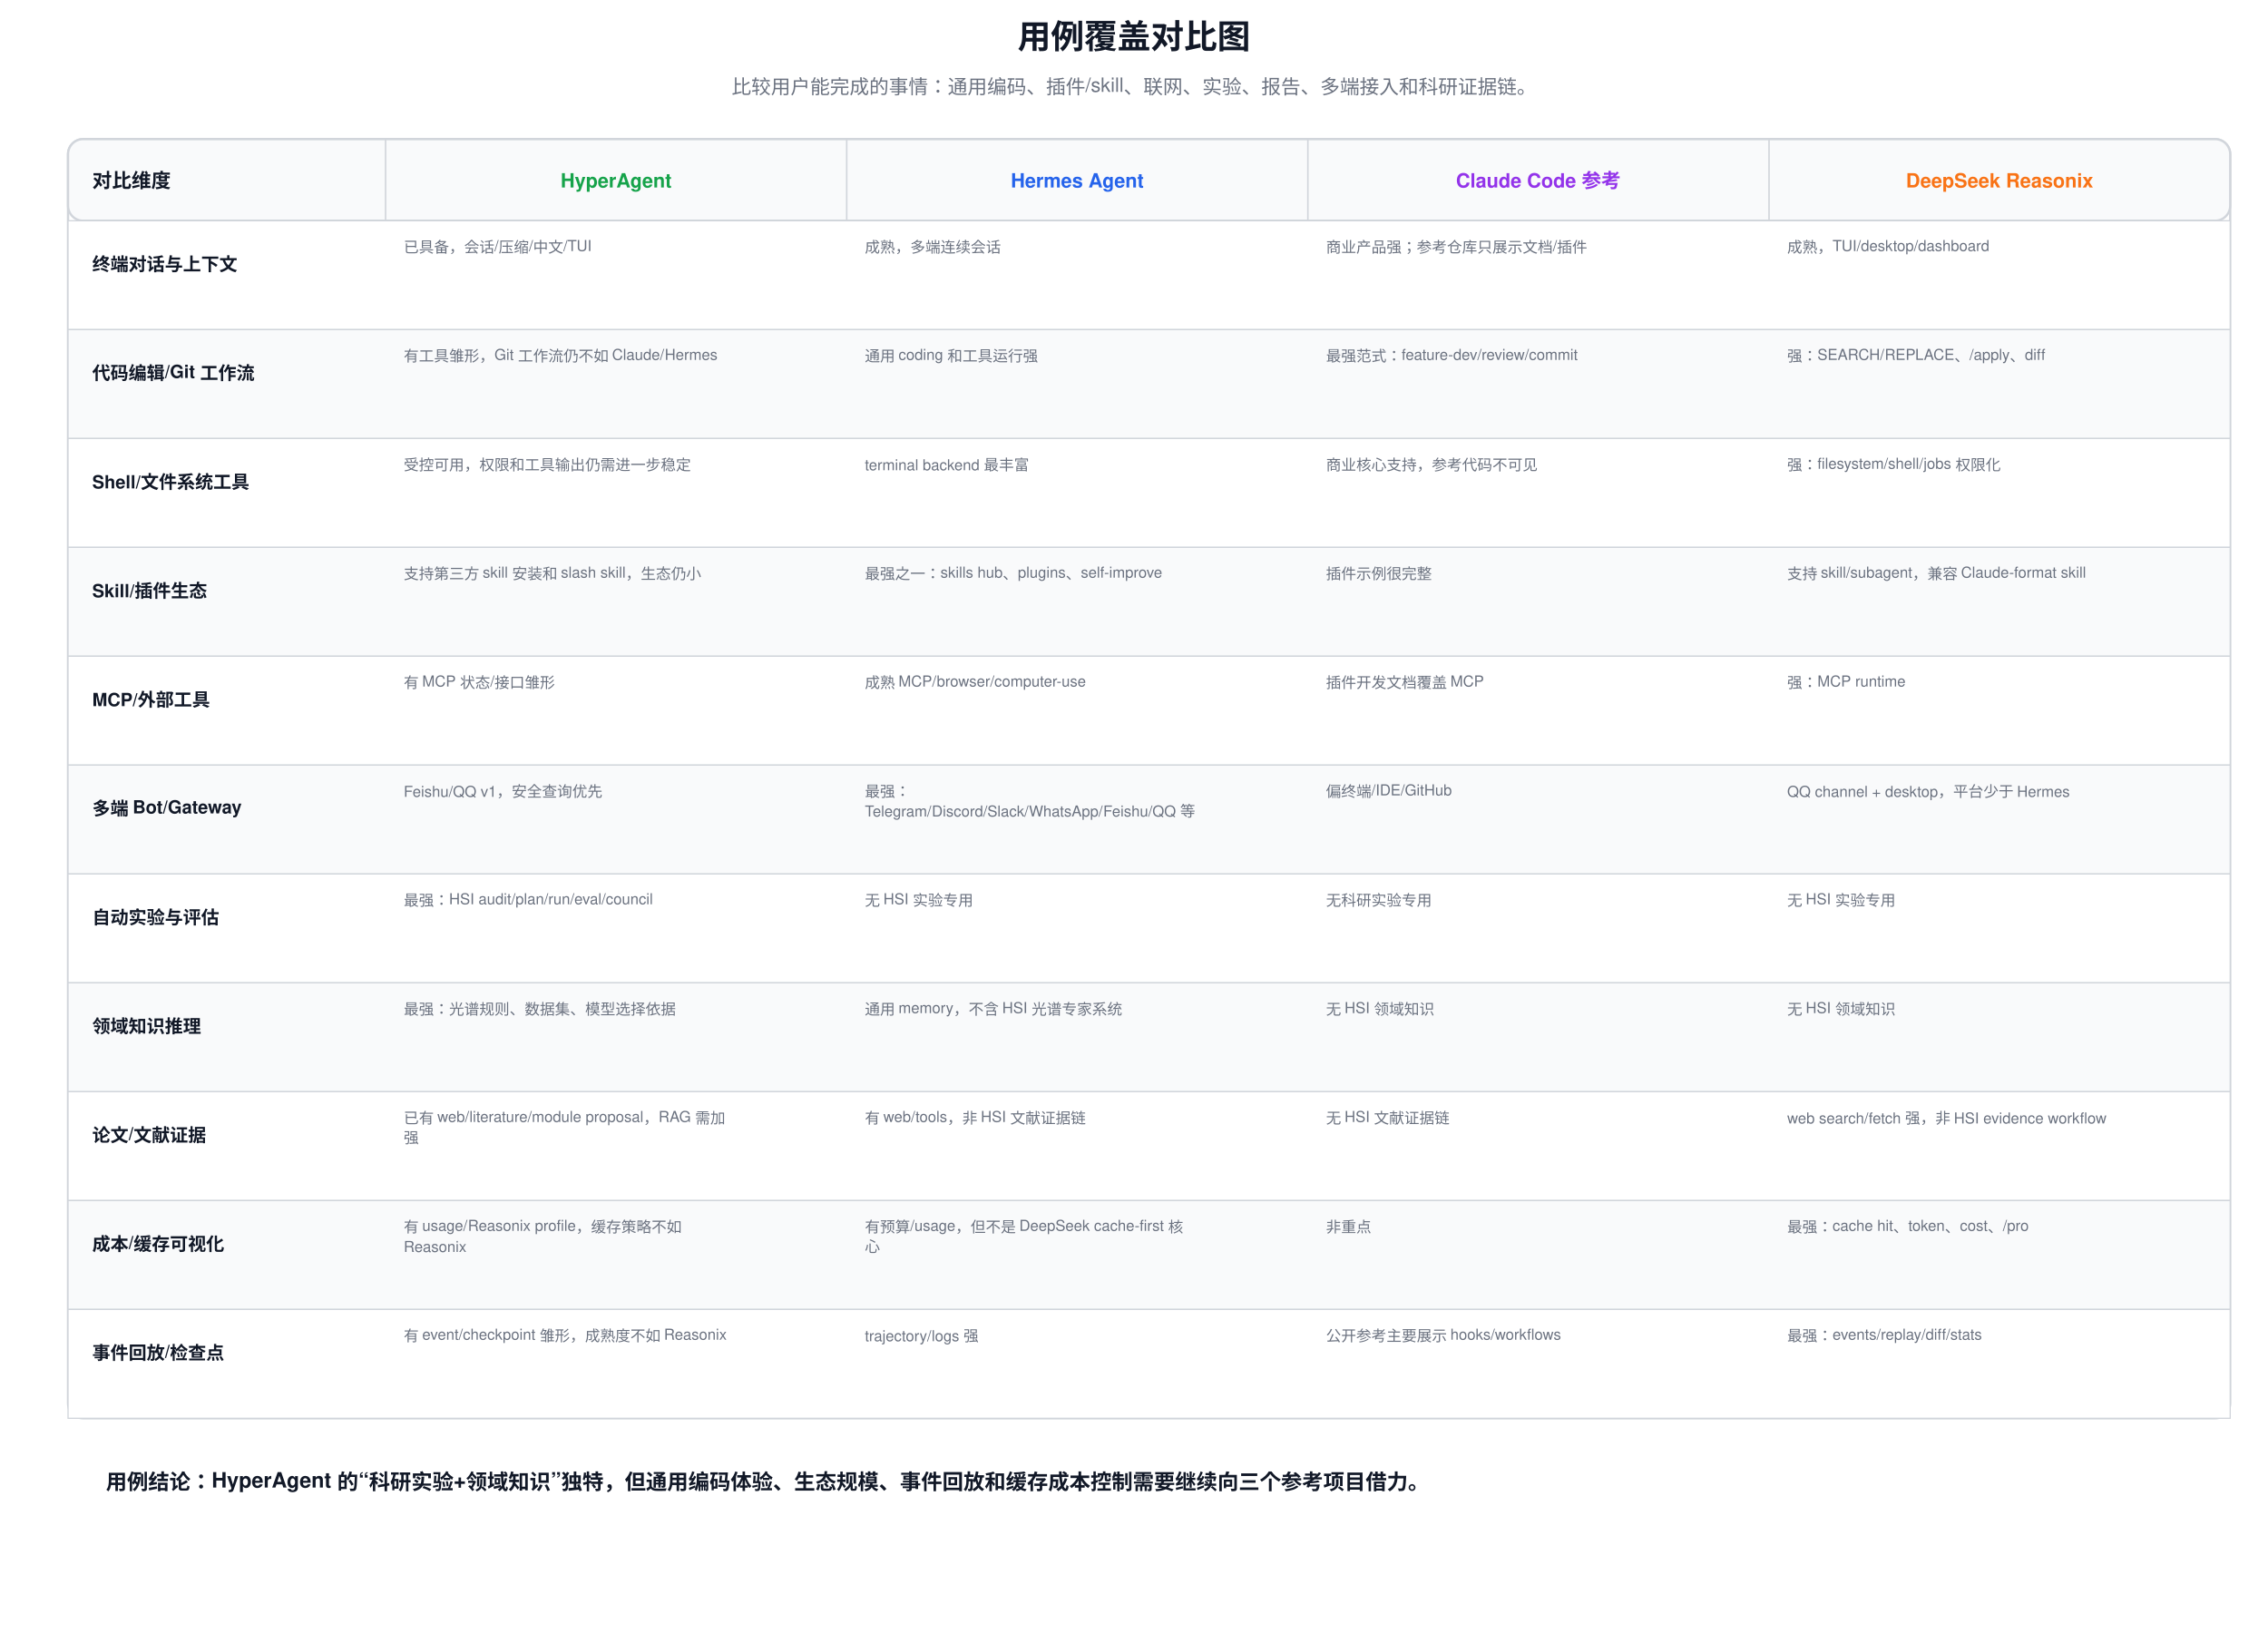
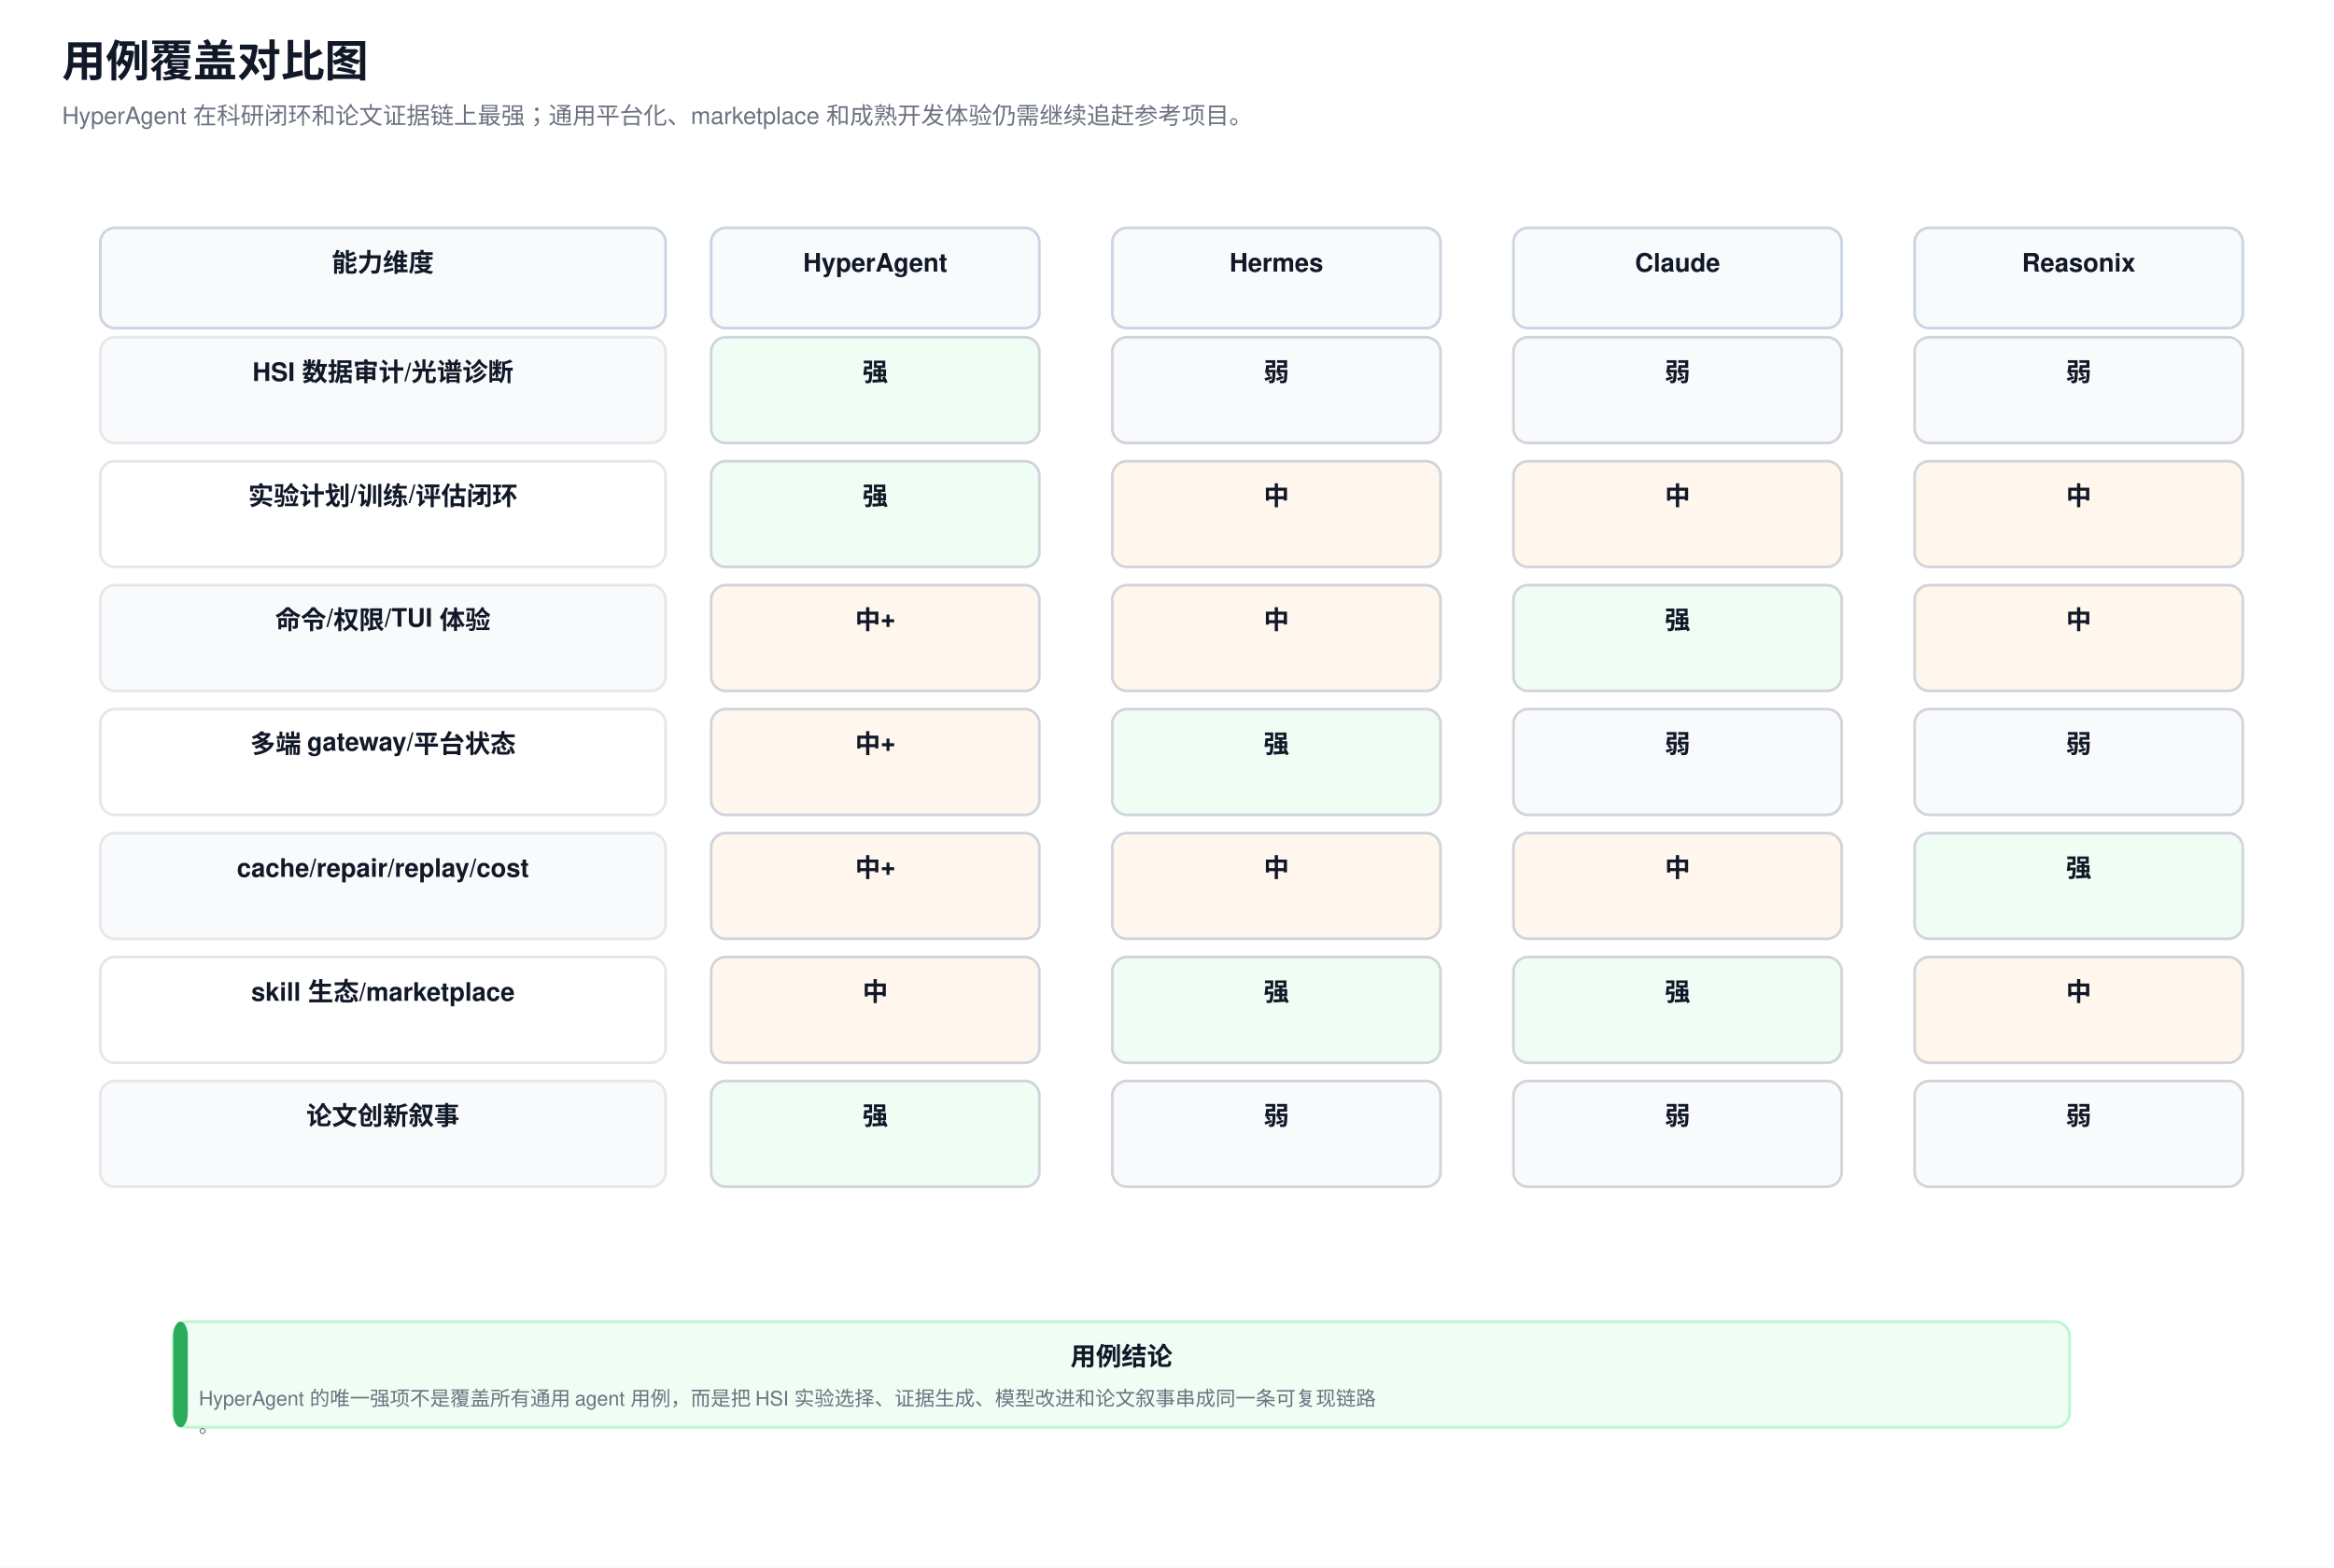
- <svg xmlns="http://www.w3.org/2000/svg" viewBox="0 0 1500 1080" width="1500" height="1080">
-   <style>text { font-family: 'Helvetica Neue', Helvetica, Arial, 'PingFang SC', 'Microsoft YaHei', 'Microsoft JhengHei', 'SimHei', sans-serif; }</style>
+ <svg xmlns="http://www.w3.org/2000/svg" viewBox="0 0 1280 860" width="1280" height="860">
+   <style>text { font-family: 'Helvetica Neue', Helvetica, Arial, 'PingFang SC', 'Microsoft YaHei', 'Microsoft JhengHei', 'SimHei', sans-serif; letter-spacing:0; }</style>
  <defs>
    <marker id="arrow-blue" markerWidth="10" markerHeight="7" refX="9" refY="3.5" orient="auto">
-       <polygon points="0 0,10 3.5,0 7" fill="#2563eb" />
+       <polygon points="0 0, 10 3.5, 0 7" fill="#2563eb" />
    </marker>
    <marker id="arrow-green" markerWidth="10" markerHeight="7" refX="9" refY="3.5" orient="auto">
-       <polygon points="0 0,10 3.5,0 7" fill="#16a34a" />
+       <polygon points="0 0, 10 3.5, 0 7" fill="#16a34a" />
+     </marker>
+     <marker id="arrow-red" markerWidth="10" markerHeight="7" refX="9" refY="3.5" orient="auto">
+       <polygon points="0 0, 10 3.5, 0 7" fill="#dc2626" />
    </marker>
    <marker id="arrow-purple" markerWidth="10" markerHeight="7" refX="9" refY="3.5" orient="auto">
-       <polygon points="0 0,10 3.5,0 7" fill="#9333ea" />
+       <polygon points="0 0, 10 3.5, 0 7" fill="#9333ea" />
    </marker>
    <marker id="arrow-orange" markerWidth="10" markerHeight="7" refX="9" refY="3.5" orient="auto">
-       <polygon points="0 0,10 3.5,0 7" fill="#f97316" />
-     </marker>
-     <marker id="arrow-red" markerWidth="10" markerHeight="7" refX="9" refY="3.5" orient="auto">
-       <polygon points="0 0,10 3.5,0 7" fill="#dc2626" />
-     </marker>
-     <marker id="arrow-gray" markerWidth="10" markerHeight="7" refX="9" refY="3.5" orient="auto">
-       <polygon points="0 0,10 3.5,0 7" fill="#6b7280" />
+       <polygon points="0 0, 10 3.5, 0 7" fill="#ea580c" />
    </marker>
    <marker id="arrow-teal" markerWidth="10" markerHeight="7" refX="9" refY="3.5" orient="auto">
-       <polygon points="0 0,10 3.5,0 7" fill="#0f766e" />
+       <polygon points="0 0, 10 3.5, 0 7" fill="#0f766e" />
    </marker>
  </defs>
-   <rect width="1500" height="1080" fill="#ffffff" />
-   <text x="750.0" y="32" fill="#111827" font-size="22" font-weight="600" text-anchor="middle">用例覆盖对比图</text>
-   <text x="750.0" y="62" fill="#6b7280" font-size="13" text-anchor="middle">比较用户能完成的事情：通用编码、插件/skill、联网、实验、报告、多端接入和科研证据链。</text>
-   <rect x="45" y="92" width="1430" height="846" rx="10" ry="10" fill="#ffffff" stroke="#d1d5db" stroke-width="1.5" />
-   <rect x="45" y="92" width="1430" height="54" rx="10" ry="10" fill="#f9fafb" stroke="#d1d5db" stroke-width="1.5" />
-   <text x="61" y="124" fill="#111827" font-size="13" font-weight="600">对比维度</text>
-   <text x="407.5" y="124" fill="#16a34a" font-size="13" font-weight="600" text-anchor="middle">HyperAgent</text>
-   <line x1="255" y1="92" x2="255" y2="938" stroke="#d1d5db" stroke-width="1" />
-   <text x="712.5" y="124" fill="#2563eb" font-size="13" font-weight="600" text-anchor="middle">Hermes Agent</text>
-   <line x1="560" y1="92" x2="560" y2="938" stroke="#d1d5db" stroke-width="1" />
-   <text x="1017.5" y="124" fill="#9333ea" font-size="13" font-weight="600" text-anchor="middle">Claude Code 参考</text>
-   <line x1="865" y1="92" x2="865" y2="938" stroke="#d1d5db" stroke-width="1" />
-   <text x="1322.5" y="124" fill="#f97316" font-size="13" font-weight="600" text-anchor="middle">DeepSeek Reasonix</text>
-   <line x1="1170" y1="92" x2="1170" y2="938" stroke="#d1d5db" stroke-width="1" />
-   <rect x="45" y="146" width="1430" height="72" rx="0" ry="0" fill="#ffffff" stroke="#d1d5db" stroke-width="0.8" />
-   <text x="61" y="179" fill="#111827" font-size="12" font-weight="600">终端对话与上下文</text>
-   <text x="267" y="167" fill="#6b7280" font-size="10">已具备，会话/压缩/中文/TUI</text>
-   <text x="572" y="167" fill="#6b7280" font-size="10">成熟，多端连续会话</text>
-   <text x="877" y="167" fill="#6b7280" font-size="10">商业产品强；参考仓库只展示文档/插件</text>
-   <text x="1182" y="167" fill="#6b7280" font-size="10">成熟，TUI/desktop/dashboard</text>
-   <rect x="45" y="218" width="1430" height="72" rx="0" ry="0" fill="#f9fafb" stroke="#d1d5db" stroke-width="0.8" />
-   <text x="61" y="251" fill="#111827" font-size="12" font-weight="600">代码编辑/Git 工作流</text>
-   <text x="267" y="239" fill="#6b7280" font-size="10">有工具雏形，Git 工作流仍不如 Claude/Hermes</text>
-   <text x="572" y="239" fill="#6b7280" font-size="10">通用 coding 和工具运行强</text>
-   <text x="877" y="239" fill="#6b7280" font-size="10">最强范式：feature-dev/review/commit</text>
-   <text x="1182" y="239" fill="#6b7280" font-size="10">强：SEARCH/REPLACE、/apply、diff</text>
-   <rect x="45" y="290" width="1430" height="72" rx="0" ry="0" fill="#ffffff" stroke="#d1d5db" stroke-width="0.8" />
-   <text x="61" y="323" fill="#111827" font-size="12" font-weight="600">Shell/文件系统工具</text>
-   <text x="267" y="311" fill="#6b7280" font-size="10">受控可用，权限和工具输出仍需进一步稳定</text>
-   <text x="572" y="311" fill="#6b7280" font-size="10">terminal backend 最丰富</text>
-   <text x="877" y="311" fill="#6b7280" font-size="10">商业核心支持，参考代码不可见</text>
-   <text x="1182" y="311" fill="#6b7280" font-size="10">强：filesystem/shell/jobs 权限化</text>
-   <rect x="45" y="362" width="1430" height="72" rx="0" ry="0" fill="#f9fafb" stroke="#d1d5db" stroke-width="0.8" />
-   <text x="61" y="395" fill="#111827" font-size="12" font-weight="600">Skill/插件生态</text>
-   <text x="267" y="383" fill="#6b7280" font-size="10">支持第三方 skill 安装和 slash skill，生态仍小</text>
-   <text x="572" y="383" fill="#6b7280" font-size="10">最强之一：skills hub、plugins、self-improve</text>
-   <text x="877" y="383" fill="#6b7280" font-size="10">插件示例很完整</text>
-   <text x="1182" y="383" fill="#6b7280" font-size="10">支持 skill/subagent，兼容 Claude-format skill</text>
-   <rect x="45" y="434" width="1430" height="72" rx="0" ry="0" fill="#ffffff" stroke="#d1d5db" stroke-width="0.8" />
-   <text x="61" y="467" fill="#111827" font-size="12" font-weight="600">MCP/外部工具</text>
-   <text x="267" y="455" fill="#6b7280" font-size="10">有 MCP 状态/接口雏形</text>
-   <text x="572" y="455" fill="#6b7280" font-size="10">成熟 MCP/browser/computer-use</text>
-   <text x="877" y="455" fill="#6b7280" font-size="10">插件开发文档覆盖 MCP</text>
-   <text x="1182" y="455" fill="#6b7280" font-size="10">强：MCP runtime</text>
-   <rect x="45" y="506" width="1430" height="72" rx="0" ry="0" fill="#f9fafb" stroke="#d1d5db" stroke-width="0.8" />
-   <text x="61" y="539" fill="#111827" font-size="12" font-weight="600">多端 Bot/Gateway</text>
-   <text x="267" y="527" fill="#6b7280" font-size="10">Feishu/QQ v1，安全查询优先</text>
-   <text x="572" y="527" fill="#6b7280" font-size="10">最强：</text>
-   <text x="572" y="540" fill="#6b7280" font-size="10">Telegram/Discord/Slack/WhatsApp/Feishu/QQ 等</text>
-   <text x="877" y="527" fill="#6b7280" font-size="10">偏终端/IDE/GitHub</text>
-   <text x="1182" y="527" fill="#6b7280" font-size="10">QQ channel + desktop，平台少于 Hermes</text>
-   <rect x="45" y="578" width="1430" height="72" rx="0" ry="0" fill="#ffffff" stroke="#d1d5db" stroke-width="0.8" />
-   <text x="61" y="611" fill="#111827" font-size="12" font-weight="600">自动实验与评估</text>
-   <text x="267" y="599" fill="#6b7280" font-size="10">最强：HSI audit/plan/run/eval/council</text>
-   <text x="572" y="599" fill="#6b7280" font-size="10">无 HSI 实验专用</text>
-   <text x="877" y="599" fill="#6b7280" font-size="10">无科研实验专用</text>
-   <text x="1182" y="599" fill="#6b7280" font-size="10">无 HSI 实验专用</text>
-   <rect x="45" y="650" width="1430" height="72" rx="0" ry="0" fill="#f9fafb" stroke="#d1d5db" stroke-width="0.8" />
-   <text x="61" y="683" fill="#111827" font-size="12" font-weight="600">领域知识推理</text>
-   <text x="267" y="671" fill="#6b7280" font-size="10">最强：光谱规则、数据集、模型选择依据</text>
-   <text x="572" y="671" fill="#6b7280" font-size="10">通用 memory，不含 HSI 光谱专家系统</text>
-   <text x="877" y="671" fill="#6b7280" font-size="10">无 HSI 领域知识</text>
-   <text x="1182" y="671" fill="#6b7280" font-size="10">无 HSI 领域知识</text>
-   <rect x="45" y="722" width="1430" height="72" rx="0" ry="0" fill="#ffffff" stroke="#d1d5db" stroke-width="0.8" />
-   <text x="61" y="755" fill="#111827" font-size="12" font-weight="600">论文/文献证据</text>
-   <text x="267" y="743" fill="#6b7280" font-size="10">已有 web/literature/module proposal，RAG 需加</text>
-   <text x="267" y="756" fill="#6b7280" font-size="10">强</text>
-   <text x="572" y="743" fill="#6b7280" font-size="10">有 web/tools，非 HSI 文献证据链</text>
-   <text x="877" y="743" fill="#6b7280" font-size="10">无 HSI 文献证据链</text>
-   <text x="1182" y="743" fill="#6b7280" font-size="10">web search/fetch 强，非 HSI evidence workflow</text>
-   <rect x="45" y="794" width="1430" height="72" rx="0" ry="0" fill="#f9fafb" stroke="#d1d5db" stroke-width="0.8" />
-   <text x="61" y="827" fill="#111827" font-size="12" font-weight="600">成本/缓存可视化</text>
-   <text x="267" y="815" fill="#6b7280" font-size="10">有 usage/Reasonix profile，缓存策略不如</text>
-   <text x="267" y="828" fill="#6b7280" font-size="10">Reasonix</text>
-   <text x="572" y="815" fill="#6b7280" font-size="10">有预算/usage，但不是 DeepSeek cache-first 核</text>
-   <text x="572" y="828" fill="#6b7280" font-size="10">心</text>
-   <text x="877" y="815" fill="#6b7280" font-size="10">非重点</text>
-   <text x="1182" y="815" fill="#6b7280" font-size="10">最强：cache hit、token、cost、/pro</text>
-   <rect x="45" y="866" width="1430" height="72" rx="0" ry="0" fill="#ffffff" stroke="#d1d5db" stroke-width="0.8" />
-   <text x="61" y="899" fill="#111827" font-size="12" font-weight="600">事件回放/检查点</text>
-   <text x="267" y="887" fill="#6b7280" font-size="10">有 event/checkpoint 雏形，成熟度不如 Reasonix</text>
-   <text x="572" y="887" fill="#6b7280" font-size="10">trajectory/logs 强</text>
-   <text x="877" y="887" fill="#6b7280" font-size="10">公开参考主要展示 hooks/workflows</text>
-   <text x="1182" y="887" fill="#6b7280" font-size="10">最强：events/replay/diff/stats</text>
-   <text x="70" y="985" fill="#111827" font-size="14" font-weight="600">用例结论：HyperAgent 的“科研实验+领域知识”独特，但通用编码体验、生态规模、事件回放和缓存成本控制需要继续向三个参考项目借力。</text>
+   <rect width="1280" height="860" fill="#ffffff" />
+   <text x="34" y="42" fill="#111827" font-size="24" font-weight="600" text-anchor="start">用例覆盖对比图</text>
+   <text x="34" y="68" fill="#6b7280" font-size="13" text-anchor="start">HyperAgent 在科研闭环和论文证据链上最强；通用平台化、marketplace 和成熟开发体验仍需继续追赶参考项目。</text>
+   <rect x="55" y="125" width="310" height="55" rx="8" ry="8" fill="#f8fafc" stroke="#cbd5e1" stroke-width="1.5" />
+   <text x="210.0" y="149" fill="#111827" font-size="14" font-weight="600" text-anchor="middle">能力维度</text>
+   <rect x="390" y="125" width="180" height="55" rx="8" ry="8" fill="#f8fafc" stroke="#cbd5e1" stroke-width="1.5" />
+   <text x="480.0" y="149" fill="#111827" font-size="14" font-weight="600" text-anchor="middle">HyperAgent</text>
+   <rect x="610" y="125" width="180" height="55" rx="8" ry="8" fill="#f8fafc" stroke="#cbd5e1" stroke-width="1.5" />
+   <text x="700.0" y="149" fill="#111827" font-size="14" font-weight="600" text-anchor="middle">Hermes</text>
+   <rect x="830" y="125" width="180" height="55" rx="8" ry="8" fill="#f8fafc" stroke="#cbd5e1" stroke-width="1.5" />
+   <text x="920.0" y="149" fill="#111827" font-size="14" font-weight="600" text-anchor="middle">Claude</text>
+   <rect x="1050" y="125" width="180" height="55" rx="8" ry="8" fill="#f8fafc" stroke="#cbd5e1" stroke-width="1.5" />
+   <text x="1140.0" y="149" fill="#111827" font-size="14" font-weight="600" text-anchor="middle">Reasonix</text>
+   <rect x="55" y="185" width="310" height="58" rx="8" ry="8" fill="#f9fafb" stroke="#e5e7eb" stroke-width="1.5" />
+   <text x="210.0" y="209" fill="#111827" font-size="14" font-weight="600" text-anchor="middle">HSI 数据审计/光谱诊断</text>
+   <rect x="390" y="185" width="180" height="58" rx="8" ry="8" fill="#f0fdf4" stroke="#d1d5db" stroke-width="1.5" />
+   <text x="480.0" y="209" fill="#111827" font-size="14" font-weight="600" text-anchor="middle">强</text>
+   <rect x="610" y="185" width="180" height="58" rx="8" ry="8" fill="#f9fafb" stroke="#d1d5db" stroke-width="1.5" />
+   <text x="700.0" y="209" fill="#111827" font-size="14" font-weight="600" text-anchor="middle">弱</text>
+   <rect x="830" y="185" width="180" height="58" rx="8" ry="8" fill="#f9fafb" stroke="#d1d5db" stroke-width="1.5" />
+   <text x="920.0" y="209" fill="#111827" font-size="14" font-weight="600" text-anchor="middle">弱</text>
+   <rect x="1050" y="185" width="180" height="58" rx="8" ry="8" fill="#f9fafb" stroke="#d1d5db" stroke-width="1.5" />
+   <text x="1140.0" y="209" fill="#111827" font-size="14" font-weight="600" text-anchor="middle">弱</text>
+   <rect x="55" y="253" width="310" height="58" rx="8" ry="8" fill="#ffffff" stroke="#e5e7eb" stroke-width="1.5" />
+   <text x="210.0" y="277" fill="#111827" font-size="14" font-weight="600" text-anchor="middle">实验计划/训练/评估闭环</text>
+   <rect x="390" y="253" width="180" height="58" rx="8" ry="8" fill="#f0fdf4" stroke="#d1d5db" stroke-width="1.5" />
+   <text x="480.0" y="277" fill="#111827" font-size="14" font-weight="600" text-anchor="middle">强</text>
+   <rect x="610" y="253" width="180" height="58" rx="8" ry="8" fill="#fff7ed" stroke="#d1d5db" stroke-width="1.5" />
+   <text x="700.0" y="277" fill="#111827" font-size="14" font-weight="600" text-anchor="middle">中</text>
+   <rect x="830" y="253" width="180" height="58" rx="8" ry="8" fill="#fff7ed" stroke="#d1d5db" stroke-width="1.5" />
+   <text x="920.0" y="277" fill="#111827" font-size="14" font-weight="600" text-anchor="middle">中</text>
+   <rect x="1050" y="253" width="180" height="58" rx="8" ry="8" fill="#fff7ed" stroke="#d1d5db" stroke-width="1.5" />
+   <text x="1140.0" y="277" fill="#111827" font-size="14" font-weight="600" text-anchor="middle">中</text>
+   <rect x="55" y="321" width="310" height="58" rx="8" ry="8" fill="#f9fafb" stroke="#e5e7eb" stroke-width="1.5" />
+   <text x="210.0" y="345" fill="#111827" font-size="14" font-weight="600" text-anchor="middle">命令/权限/TUI 体验</text>
+   <rect x="390" y="321" width="180" height="58" rx="8" ry="8" fill="#fff7ed" stroke="#d1d5db" stroke-width="1.5" />
+   <text x="480.0" y="345" fill="#111827" font-size="14" font-weight="600" text-anchor="middle">中+</text>
+   <rect x="610" y="321" width="180" height="58" rx="8" ry="8" fill="#fff7ed" stroke="#d1d5db" stroke-width="1.5" />
+   <text x="700.0" y="345" fill="#111827" font-size="14" font-weight="600" text-anchor="middle">中</text>
+   <rect x="830" y="321" width="180" height="58" rx="8" ry="8" fill="#f0fdf4" stroke="#d1d5db" stroke-width="1.5" />
+   <text x="920.0" y="345" fill="#111827" font-size="14" font-weight="600" text-anchor="middle">强</text>
+   <rect x="1050" y="321" width="180" height="58" rx="8" ry="8" fill="#fff7ed" stroke="#d1d5db" stroke-width="1.5" />
+   <text x="1140.0" y="345" fill="#111827" font-size="14" font-weight="600" text-anchor="middle">中</text>
+   <rect x="55" y="389" width="310" height="58" rx="8" ry="8" fill="#ffffff" stroke="#e5e7eb" stroke-width="1.5" />
+   <text x="210.0" y="413" fill="#111827" font-size="14" font-weight="600" text-anchor="middle">多端 gateway/平台状态</text>
+   <rect x="390" y="389" width="180" height="58" rx="8" ry="8" fill="#fff7ed" stroke="#d1d5db" stroke-width="1.5" />
+   <text x="480.0" y="413" fill="#111827" font-size="14" font-weight="600" text-anchor="middle">中+</text>
+   <rect x="610" y="389" width="180" height="58" rx="8" ry="8" fill="#f0fdf4" stroke="#d1d5db" stroke-width="1.5" />
+   <text x="700.0" y="413" fill="#111827" font-size="14" font-weight="600" text-anchor="middle">强</text>
+   <rect x="830" y="389" width="180" height="58" rx="8" ry="8" fill="#f9fafb" stroke="#d1d5db" stroke-width="1.5" />
+   <text x="920.0" y="413" fill="#111827" font-size="14" font-weight="600" text-anchor="middle">弱</text>
+   <rect x="1050" y="389" width="180" height="58" rx="8" ry="8" fill="#f9fafb" stroke="#d1d5db" stroke-width="1.5" />
+   <text x="1140.0" y="413" fill="#111827" font-size="14" font-weight="600" text-anchor="middle">弱</text>
+   <rect x="55" y="457" width="310" height="58" rx="8" ry="8" fill="#f9fafb" stroke="#e5e7eb" stroke-width="1.5" />
+   <text x="210.0" y="481" fill="#111827" font-size="14" font-weight="600" text-anchor="middle">cache/repair/replay/cost</text>
+   <rect x="390" y="457" width="180" height="58" rx="8" ry="8" fill="#fff7ed" stroke="#d1d5db" stroke-width="1.5" />
+   <text x="480.0" y="481" fill="#111827" font-size="14" font-weight="600" text-anchor="middle">中+</text>
+   <rect x="610" y="457" width="180" height="58" rx="8" ry="8" fill="#fff7ed" stroke="#d1d5db" stroke-width="1.5" />
+   <text x="700.0" y="481" fill="#111827" font-size="14" font-weight="600" text-anchor="middle">中</text>
+   <rect x="830" y="457" width="180" height="58" rx="8" ry="8" fill="#fff7ed" stroke="#d1d5db" stroke-width="1.5" />
+   <text x="920.0" y="481" fill="#111827" font-size="14" font-weight="600" text-anchor="middle">中</text>
+   <rect x="1050" y="457" width="180" height="58" rx="8" ry="8" fill="#f0fdf4" stroke="#d1d5db" stroke-width="1.5" />
+   <text x="1140.0" y="481" fill="#111827" font-size="14" font-weight="600" text-anchor="middle">强</text>
+   <rect x="55" y="525" width="310" height="58" rx="8" ry="8" fill="#ffffff" stroke="#e5e7eb" stroke-width="1.5" />
+   <text x="210.0" y="549" fill="#111827" font-size="14" font-weight="600" text-anchor="middle">skill 生态/marketplace</text>
+   <rect x="390" y="525" width="180" height="58" rx="8" ry="8" fill="#fff7ed" stroke="#d1d5db" stroke-width="1.5" />
+   <text x="480.0" y="549" fill="#111827" font-size="14" font-weight="600" text-anchor="middle">中</text>
+   <rect x="610" y="525" width="180" height="58" rx="8" ry="8" fill="#f0fdf4" stroke="#d1d5db" stroke-width="1.5" />
+   <text x="700.0" y="549" fill="#111827" font-size="14" font-weight="600" text-anchor="middle">强</text>
+   <rect x="830" y="525" width="180" height="58" rx="8" ry="8" fill="#f0fdf4" stroke="#d1d5db" stroke-width="1.5" />
+   <text x="920.0" y="549" fill="#111827" font-size="14" font-weight="600" text-anchor="middle">强</text>
+   <rect x="1050" y="525" width="180" height="58" rx="8" ry="8" fill="#fff7ed" stroke="#d1d5db" stroke-width="1.5" />
+   <text x="1140.0" y="549" fill="#111827" font-size="14" font-weight="600" text-anchor="middle">中</text>
+   <rect x="55" y="593" width="310" height="58" rx="8" ry="8" fill="#f9fafb" stroke="#e5e7eb" stroke-width="1.5" />
+   <text x="210.0" y="617" fill="#111827" font-size="14" font-weight="600" text-anchor="middle">论文创新叙事</text>
+   <rect x="390" y="593" width="180" height="58" rx="8" ry="8" fill="#f0fdf4" stroke="#d1d5db" stroke-width="1.5" />
+   <text x="480.0" y="617" fill="#111827" font-size="14" font-weight="600" text-anchor="middle">强</text>
+   <rect x="610" y="593" width="180" height="58" rx="8" ry="8" fill="#f9fafb" stroke="#d1d5db" stroke-width="1.5" />
+   <text x="700.0" y="617" fill="#111827" font-size="14" font-weight="600" text-anchor="middle">弱</text>
+   <rect x="830" y="593" width="180" height="58" rx="8" ry="8" fill="#f9fafb" stroke="#d1d5db" stroke-width="1.5" />
+   <text x="920.0" y="617" fill="#111827" font-size="14" font-weight="600" text-anchor="middle">弱</text>
+   <rect x="1050" y="593" width="180" height="58" rx="8" ry="8" fill="#f9fafb" stroke="#d1d5db" stroke-width="1.5" />
+   <text x="1140.0" y="617" fill="#111827" font-size="14" font-weight="600" text-anchor="middle">弱</text>
+   <rect x="95" y="725" width="1040" height="58" rx="8" ry="8" fill="#f0fdf4" stroke="#bbf7d0" stroke-width="1.5" />
+   <rect x="95" y="725" width="8" height="58" rx="8" fill="#16a34a" opacity="0.9" />
+   <text x="615.0" y="749" fill="#111827" font-size="14" font-weight="600" text-anchor="middle">用例结论</text>
+   <text x="109" y="771" fill="#6b7280" font-size="11" text-anchor="start">
+     <tspan x="109" dy="0">HyperAgent 的唯一强项不是覆盖所有通用 agent 用例，而是把 HSI 实验选择、证据生成、模型改进和论文叙事串成同一条可复现链路</tspan>
+     <tspan x="109" dy="15">。</tspan>
+   </text>
</svg>
